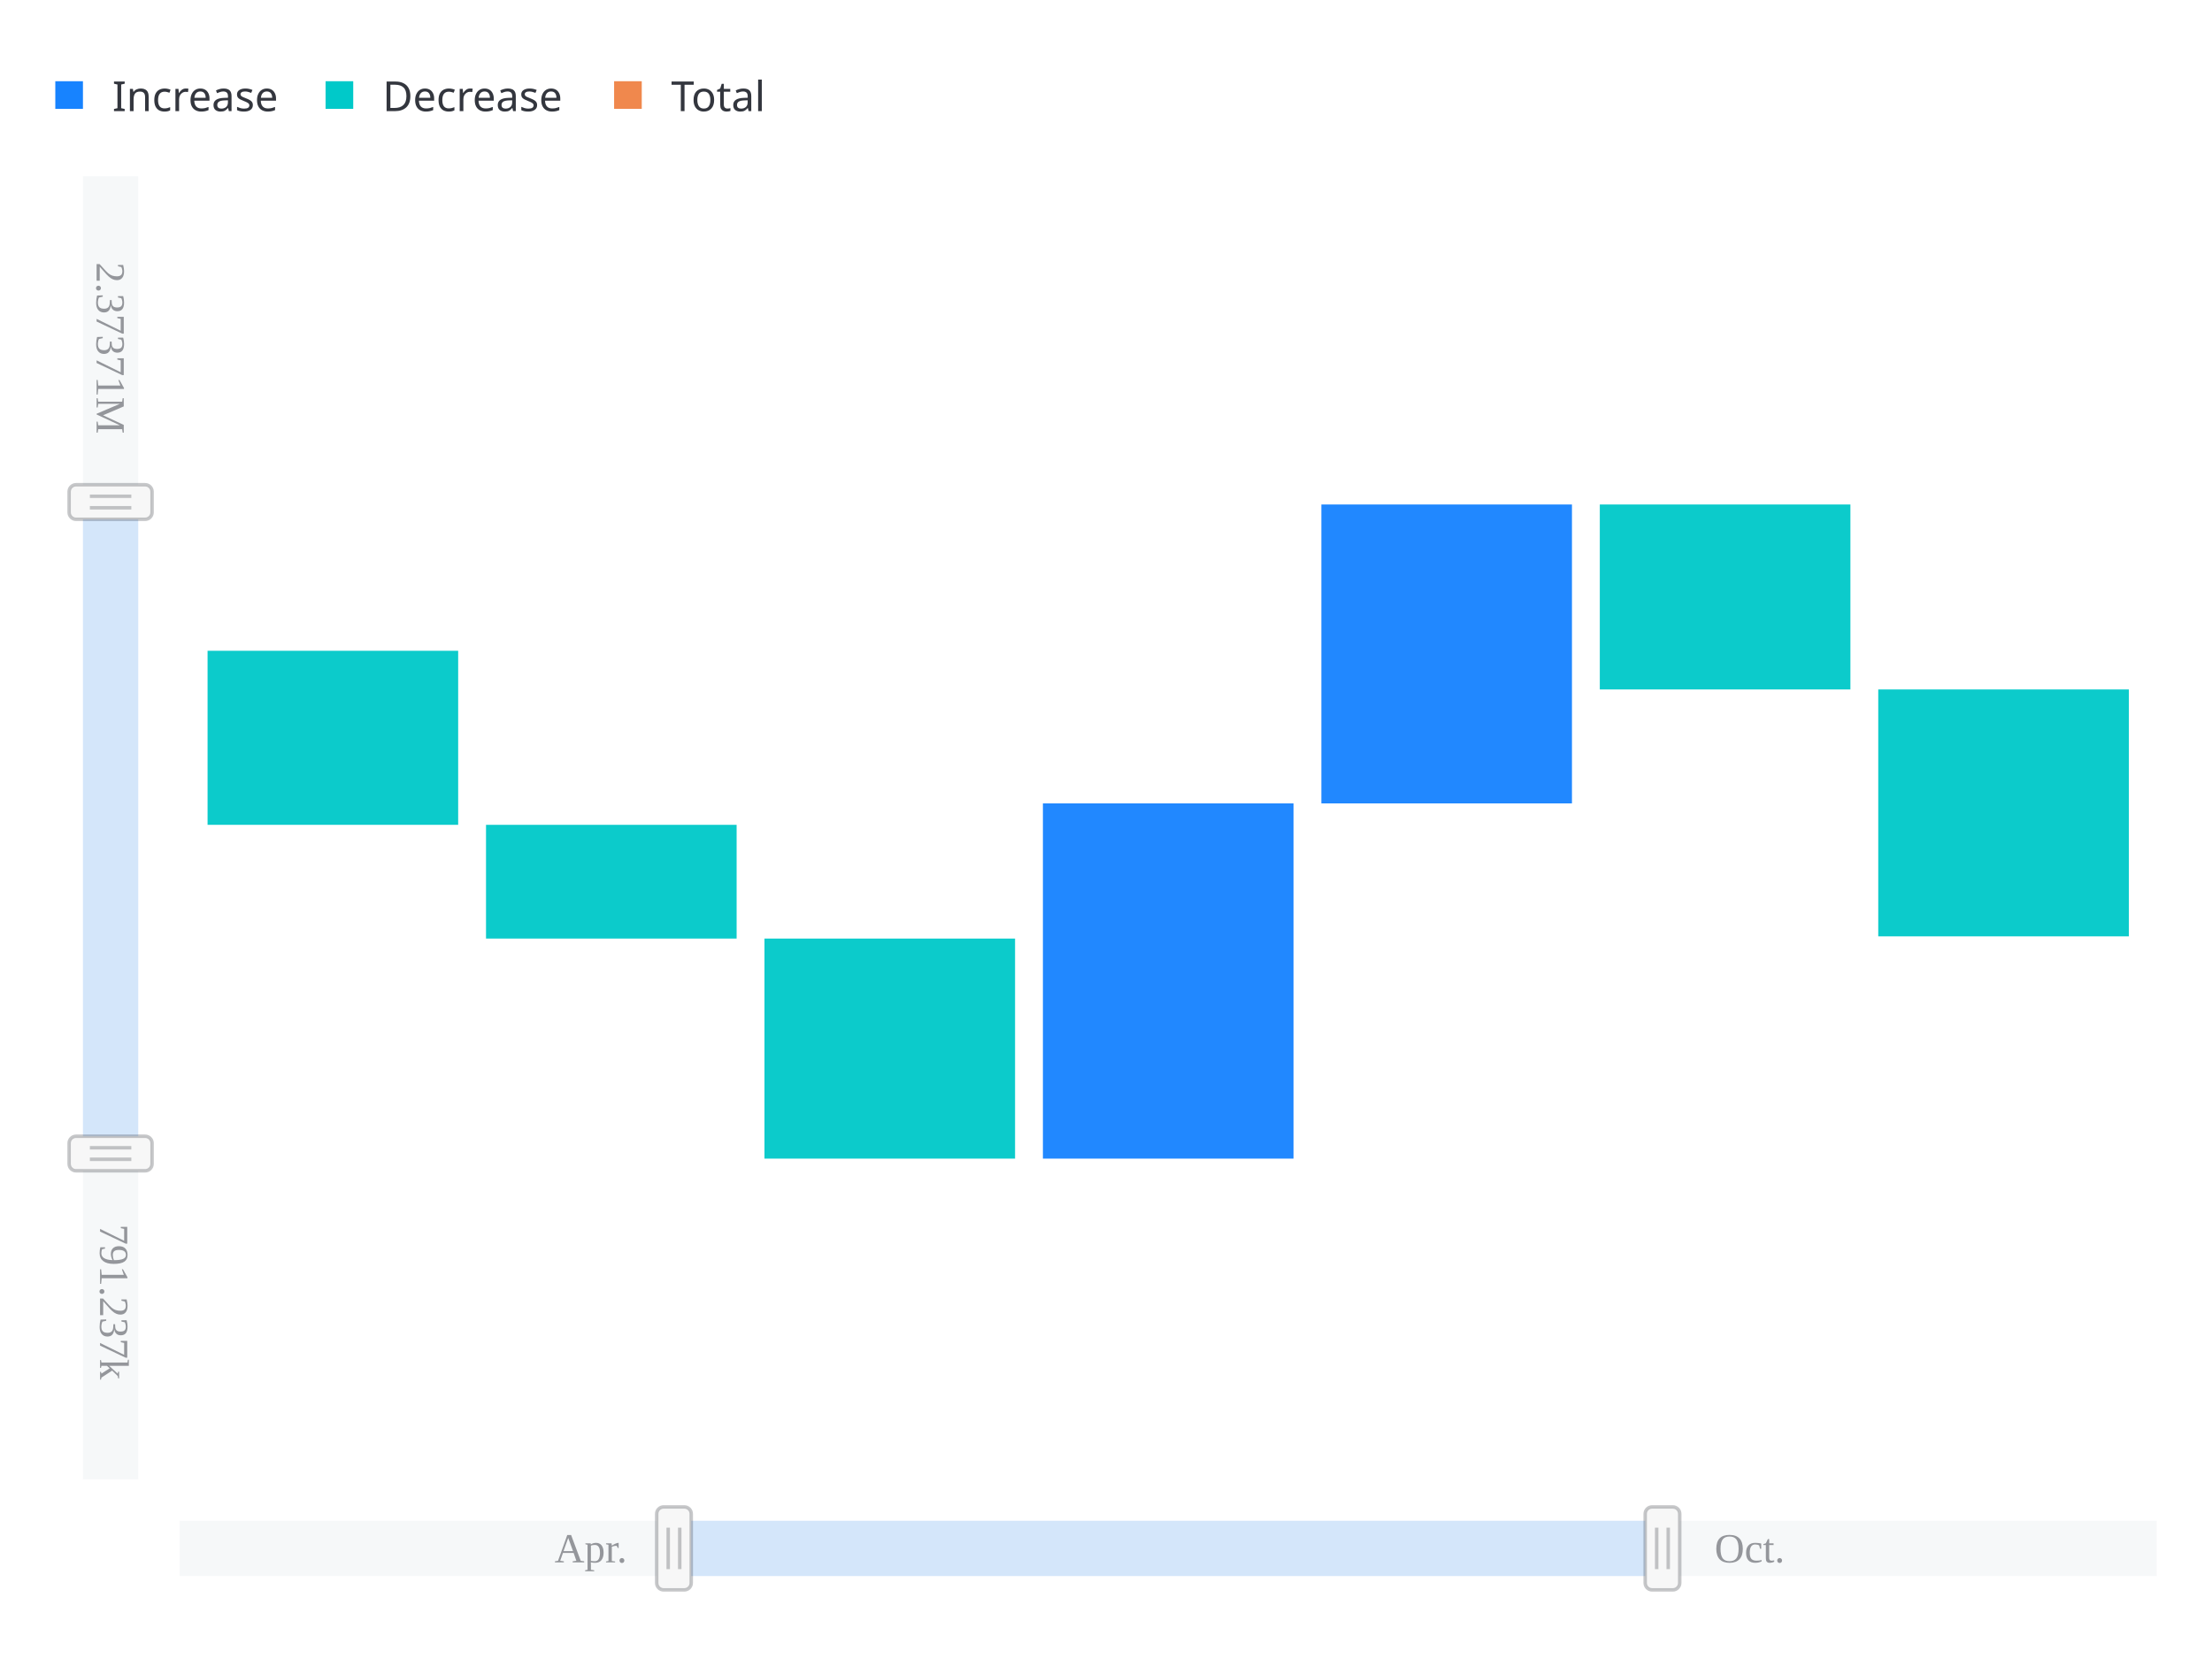
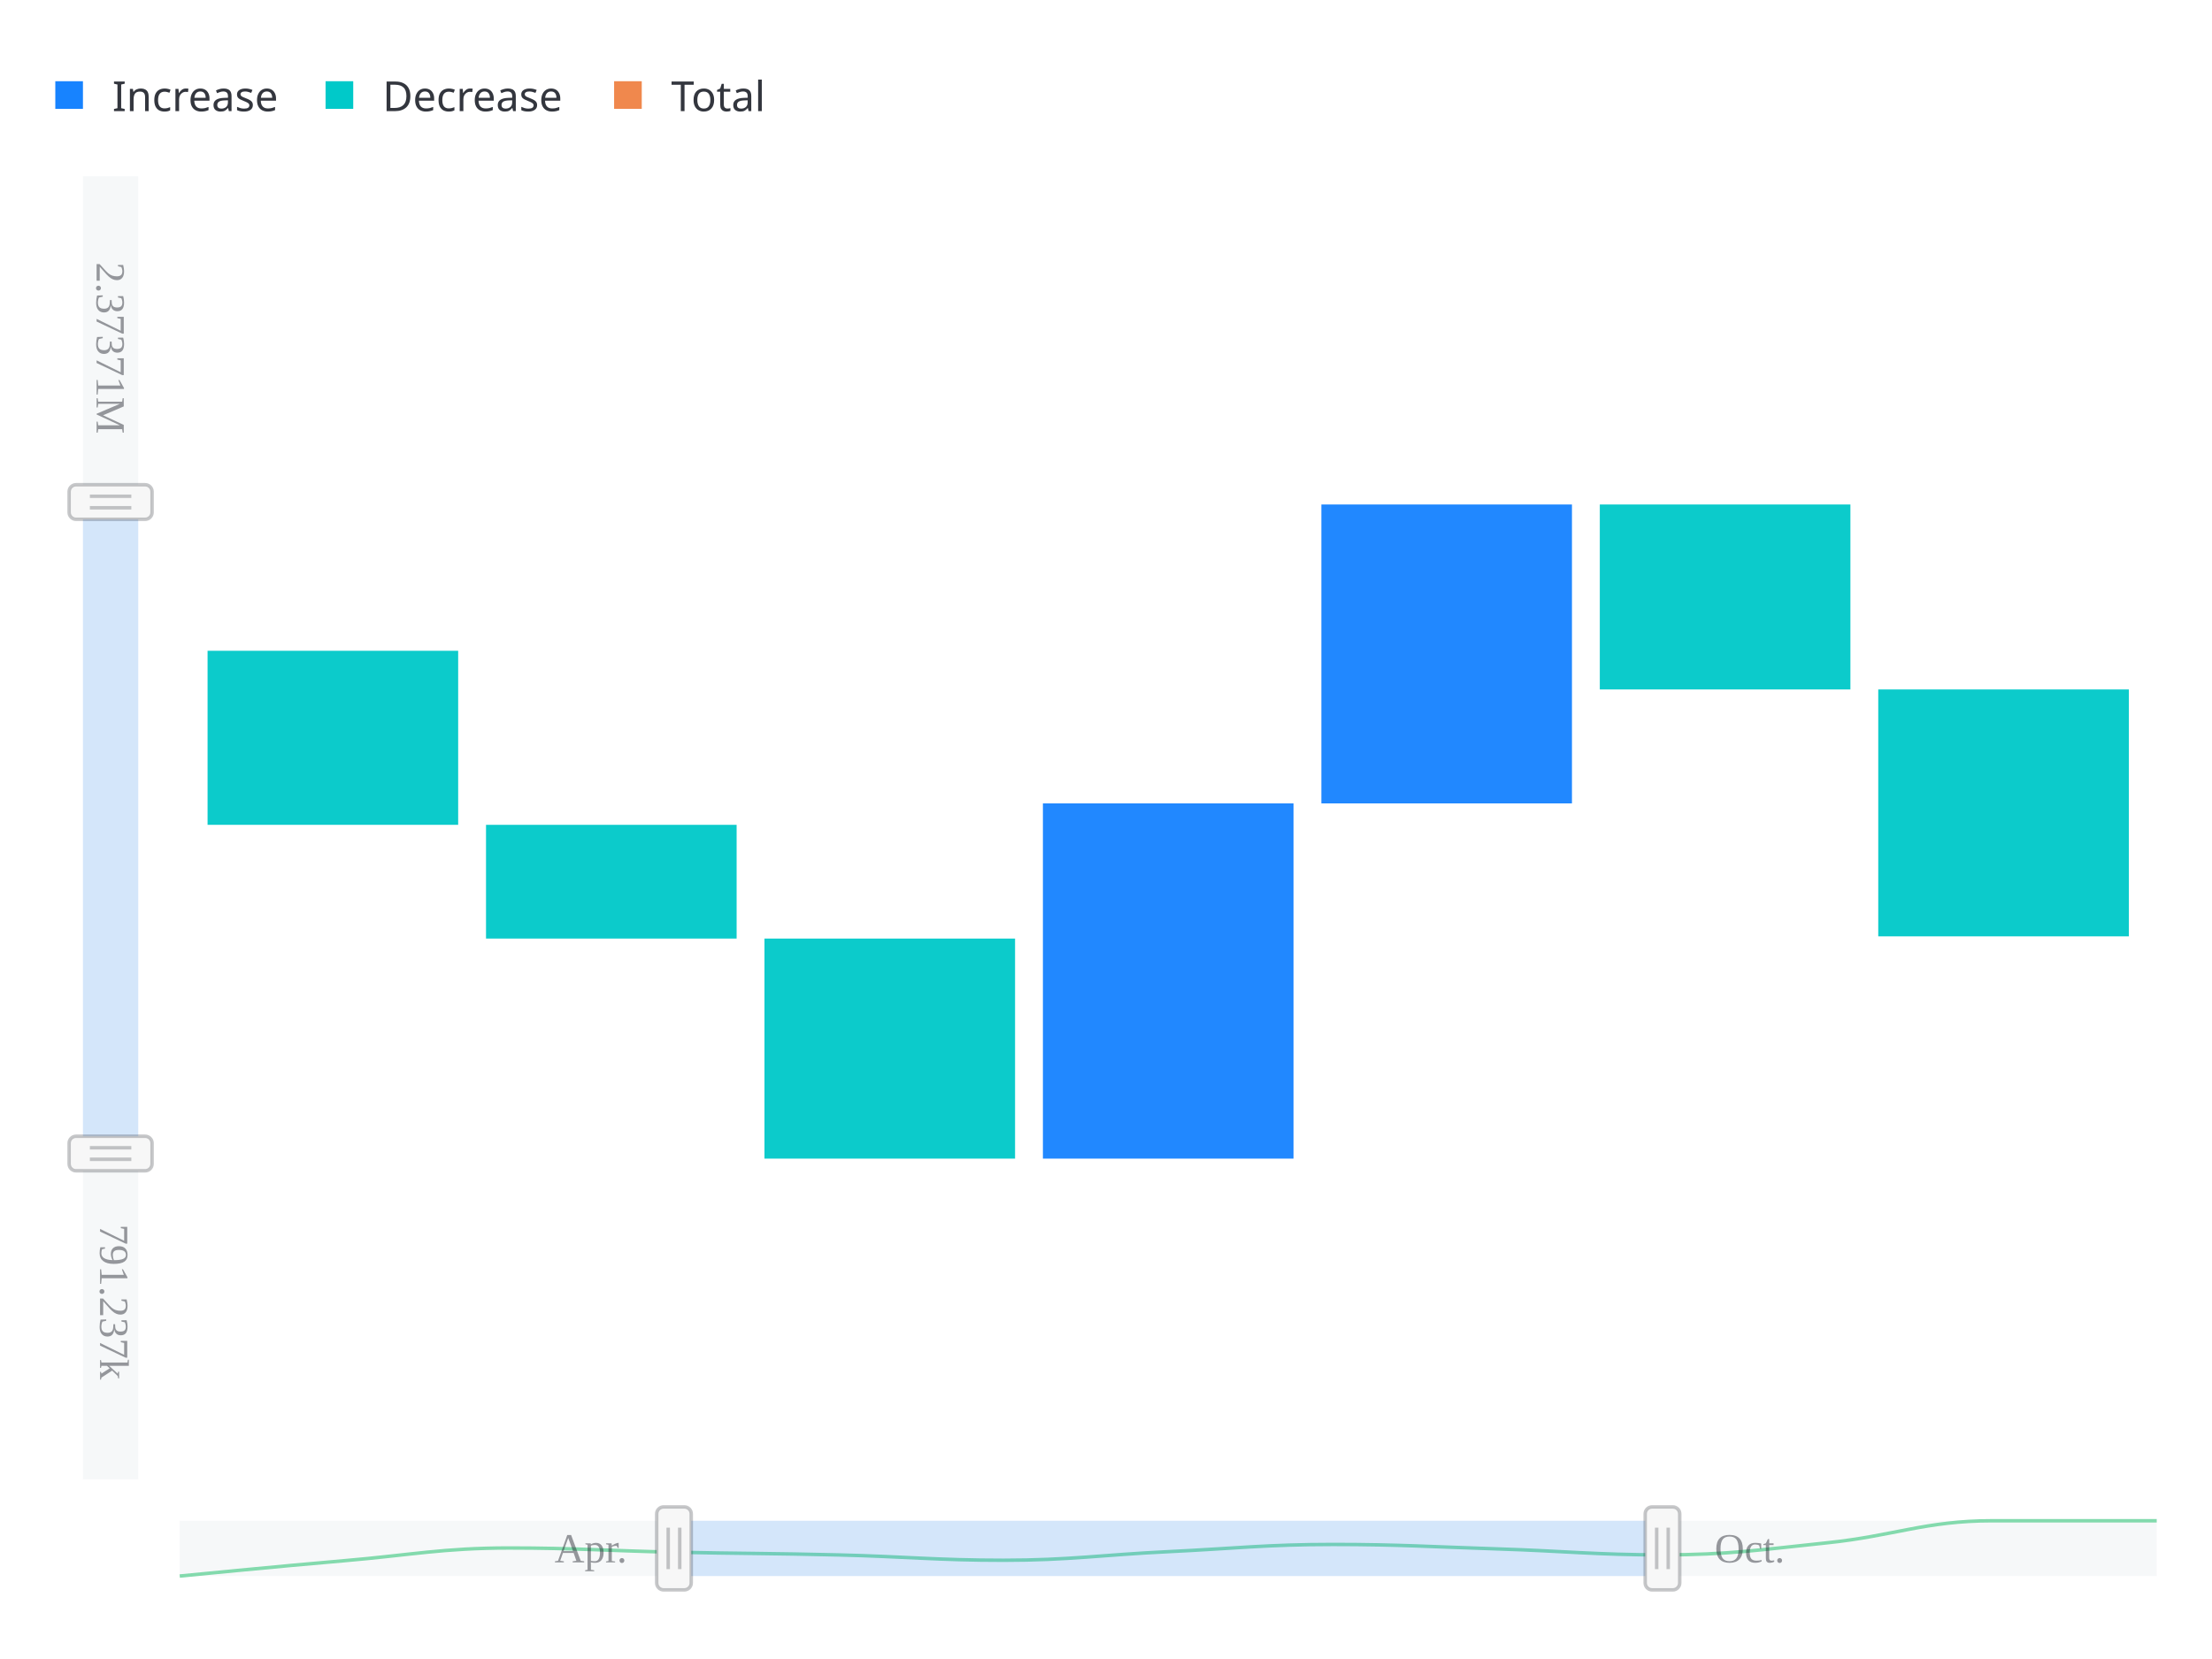
<svg xmlns="http://www.w3.org/2000/svg" width="640" height="480" color-interpolation-filters="sRGB" style="background: transparent;">
  <defs>
    <clipPath id="d" transform="matrix(1 0 0 1 -16 -16)">
      <use href="#a" transform="matrix(1 0 0 1 16 16)" />
    </clipPath>
    <clipPath id="e" transform="matrix(1 0 0 1 -52 -51)">
      <use href="#c" />
    </clipPath>
    <path id="b" width="572" height="377" x="52" y="51" fill="none" d="m52 51 572 0 0 377-572 0z" />
    <path id="c" width="572" height="377" x="52" y="51" fill="none" d="m52 51 572 0 0 377-572 0z" />
  </defs>
  <g>
    <g fill="none">
      <g fill="none" class="view">
        <g>
          <path width="640" height="480" x="0" y="0" fill="rgba(0,0,0,0)" d="m0 0 640 0 0 480-640 0z" class="area" />
        </g>
        <g>
          <path width="608" height="448" x="16" y="16" fill="rgba(0,0,0,0)" d="m16 16 608 0 0 448-608 0z" class="area" />
        </g>
        <g>
          <path width="572" height="377" x="52" y="51" fill="rgba(0,0,0,0)" d="m52 51 572 0 0 377-572 0z" class="area" />
        </g>
        <g>
          <path width="572" height="377" x="52" y="51" fill="rgba(0,0,0,0)" d="m52 51 572 0 0 377-572 0z" class="area" />
        </g>
        <g fill="none" class="component">
          <g fill="none" class="slider">
            <g>
              <path width="572" height="16" x="52" y="440" fill="rgba(65,97,128,1)" d="m52 440 572 0 0 16-572 0z" class="slider-track" opacity=".05" />
            </g>
            <g fill="none" class="slider-sparkline-group">
              <g fill="none" class="slider-sparkline">
                <g>
                  <path fill="none" class="container" />
                </g>
                <g fill="none" class="spark sparkline" transform="matrix(1 0 0 1 52 440)">
-                   <g fill="none" />
+                   <g fill="none">
+                     <g>
+                       <path fill="none" stroke="rgba(131,218,173,1)" stroke-width="1" d="M0 16c0 0 28.587-2.822 47.667-4.447 19.054-1.623 28.575-3.675 47.667-3.675 19.042 0 28.598.815 47.667 1.218 19.065.403 28.604.329 47.667.796 19.07.467 28.608 1.539 47.667 1.539 19.075 0 28.596-1.57 47.667-2.485 19.063-.915 28.594-2.091 47.667-2.091 19.061 0 28.603.69 47.667 1.294 19.069.604 28.619 1.727 47.667 1.727 19.086 0 28.659-1.53 47.667-3.498 19.126-1.981 28.515-6.377 47.667-6.377 18.982 0 47.667 0 47.667 0" class="line" />
+                     </g>
+                   </g>
                  <g fill="none" />
                </g>
              </g>
            </g>
            <g>
              <path width="572" height="16" x="52" y="440" fill="rgba(0,0,0,0)" d="m52 440 572 0 0 16-572 0z" class="slider-brush-area" />
            </g>
            <g fill="none" class="slider-foreground">
              <g transform="matrix(1 0 0 1 52 440)">
                <path width="143" height="16" fill="rgba(23,131,255,1)" fill-opacity=".15" d="m0 0 143 0 0 16-143 0z" class="slider-selection" visibility="hidden" />
              </g>
              <g transform="matrix(1 0 0 1 52 440)">
                <path width="286" height="16" x="143" fill="rgba(23,131,255,1)" fill-opacity=".15" d="m143 0 286 0 0 16-286 0z" class="slider-selection" visibility="visible" />
              </g>
              <g transform="matrix(1 0 0 1 52 440)">
                <path width="143" height="16" x="429" fill="rgba(23,131,255,1)" fill-opacity=".15" d="m429 0 143 0 0 16-143 0z" class="slider-selection" visibility="hidden" />
              </g>
              <g fill="none" class="slider-handle start-handle" transform="matrix(1 0 0 1 195 448)">
                <g fill="none" class="handle-icon-group">
                  <g fill="none" class="handle-icon">
                    <g>
                      <path width="10" height="24" x="-5" y="-12" fill="rgba(247,247,247,1)" stroke="rgba(29,33,41,1)" stroke-opacity=".25" stroke-width="1" d="m-3-12 6 0a2 2 0 0 1 2 2l0 20a2 2 0 0 1-2 2l-6 0a2 2 0 0 1-2-2l0-20a2 2 0 0 1 2-2z" class="handle-icon-rect" />
                      <g>
                        <line x1="-1.667" x2="-1.667" y1="-6" y2="6" fill="rgba(247,247,247,1)" stroke="rgba(29,33,41,1)" stroke-opacity=".25" stroke-width="1" class="handle-icon-line-1" />
                      </g>
                      <g>
                        <line x1="1.667" x2="1.667" y1="-6" y2="6" fill="rgba(247,247,247,1)" stroke="rgba(29,33,41,1)" stroke-opacity=".25" stroke-width="1" class="handle-icon-line-2" />
                      </g>
                    </g>
                  </g>
                </g>
                <g fill="none" class="handle-label-group">
                  <g>
                    <text x="-24.56" y="0" fill="rgba(29,33,41,1)" fill-opacity=".45" class="handle-label" dominant-baseline="central" dx=".5" dy="0" font-size="12" font-weight="normal" paint-order="stroke" style="transform:translate(0px, 0px);" text-anchor="middle">Apr.</text>
                  </g>
                </g>
              </g>
              <g fill="none" class="slider-handle end-handle" transform="matrix(1 0 0 1 481 448)">
                <g fill="none" class="handle-icon-group">
                  <g fill="none" class="handle-icon">
                    <g>
                      <path width="10" height="24" x="-5" y="-12" fill="rgba(247,247,247,1)" stroke="rgba(29,33,41,1)" stroke-opacity=".25" stroke-width="1" d="m-3-12 6 0a2 2 0 0 1 2 2l0 20a2 2 0 0 1-2 2l-6 0a2 2 0 0 1-2-2l0-20a2 2 0 0 1 2-2z" class="handle-icon-rect" />
                      <g>
                        <line x1="-1.667" x2="-1.667" y1="-6" y2="6" fill="rgba(247,247,247,1)" stroke="rgba(29,33,41,1)" stroke-opacity=".25" stroke-width="1" class="handle-icon-line-1" />
                      </g>
                      <g>
                        <line x1="1.667" x2="1.667" y1="-6" y2="6" fill="rgba(247,247,247,1)" stroke="rgba(29,33,41,1)" stroke-opacity=".25" stroke-width="1" class="handle-icon-line-2" />
                      </g>
                    </g>
                  </g>
                </g>
                <g fill="none" class="handle-label-group">
                  <g>
                    <text x="24.74" y="0" fill="rgba(29,33,41,1)" fill-opacity=".45" class="handle-label" dominant-baseline="central" dx=".5" dy="0" font-size="12" font-weight="normal" paint-order="stroke" style="transform:translate(0px, 0px);" text-anchor="middle">Oct.</text>
                  </g>
                </g>
              </g>
            </g>
          </g>
        </g>
        <g fill="none" class="component">
          <g fill="none" class="slider">
            <g>
              <path width="16" height="377" x="24" y="51" fill="rgba(65,97,128,1)" d="m24 51 16 0 0 377-16 0z" class="slider-track" opacity=".05" />
            </g>
            <g fill="none" class="slider-sparkline-group" />
            <g>
              <path width="16" height="377" x="24" y="51" fill="rgba(0,0,0,0)" d="m24 51 16 0 0 377-16 0z" class="slider-brush-area" />
            </g>
            <g fill="none" class="slider-foreground">
              <g transform="matrix(1 0 0 1 24 51)">
                <path width="16" height="94.25" fill="rgba(23,131,255,1)" fill-opacity=".15" d="m0 0 16 0 0 94.25-16 0z" class="slider-selection" visibility="hidden" />
              </g>
              <g transform="matrix(1 0 0 1 24 51)">
                <path width="16" height="188.5" y="94.25" fill="rgba(23,131,255,1)" fill-opacity=".15" d="m0 94.25 16 0 0 188.5-16 0z" class="slider-selection" visibility="visible" />
              </g>
              <g transform="matrix(1 0 0 1 24 51)">
                <path width="16" height="94.25" y="282.75" fill="rgba(23,131,255,1)" fill-opacity=".15" d="m0 282.75 16 0 0 94.25-16 0z" class="slider-selection" visibility="hidden" />
              </g>
              <g fill="none" class="slider-handle start-handle" transform="matrix(1 0 0 1 32 145.25)">
                <g fill="none" class="handle-icon-group">
                  <g fill="none" class="handle-icon">
                    <g transform="matrix(0 1 -1 0 0 0)">
                      <path width="10" height="24" x="-5" y="-12" fill="rgba(247,247,247,1)" stroke="rgba(29,33,41,1)" stroke-opacity=".25" stroke-width="1" d="m-3-12 6 0a2 2 0 0 1 2 2l0 20a2 2 0 0 1-2 2l-6 0a2 2 0 0 1-2-2l0-20a2 2 0 0 1 2-2z" class="handle-icon-rect" />
                      <g>
                        <line x1="-1.667" x2="-1.667" y1="-6" y2="6" fill="rgba(247,247,247,1)" stroke="rgba(29,33,41,1)" stroke-opacity=".25" stroke-width="1" class="handle-icon-line-1" />
                      </g>
                      <g>
                        <line x1="1.667" x2="1.667" y1="-6" y2="6" fill="rgba(247,247,247,1)" stroke="rgba(29,33,41,1)" stroke-opacity=".25" stroke-width="1" class="handle-icon-line-2" />
                      </g>
                    </g>
                  </g>
                </g>
                <g fill="none" class="handle-label-group">
                  <g transform="matrix(0 1 -1 0 -69.88 -69.88)">
                    <text x="0" y="-69.88" fill="rgba(29,33,41,1)" fill-opacity=".45" class="handle-label" dominant-baseline="central" dx=".5" dy="0" font-size="12" font-weight="normal" paint-order="stroke" style="transform:translate(0px, 0px);" text-anchor="left">2.37371M</text>
                  </g>
                </g>
              </g>
              <g fill="none" class="slider-handle end-handle" transform="matrix(1 0 0 1 32 333.75)">
                <g fill="none" class="handle-icon-group">
                  <g fill="none" class="handle-icon">
                    <g transform="matrix(0 1 -1 0 0 0)">
                      <path width="10" height="24" x="-5" y="-12" fill="rgba(247,247,247,1)" stroke="rgba(29,33,41,1)" stroke-opacity=".25" stroke-width="1" d="m-3-12 6 0a2 2 0 0 1 2 2l0 20a2 2 0 0 1-2 2l-6 0a2 2 0 0 1-2-2l0-20a2 2 0 0 1 2-2z" class="handle-icon-rect" />
                      <g>
                        <line x1="-1.667" x2="-1.667" y1="-6" y2="6" fill="rgba(247,247,247,1)" stroke="rgba(29,33,41,1)" stroke-opacity=".25" stroke-width="1" class="handle-icon-line-1" />
                      </g>
                      <g>
                        <line x1="1.667" x2="1.667" y1="-6" y2="6" fill="rgba(247,247,247,1)" stroke="rgba(29,33,41,1)" stroke-opacity=".25" stroke-width="1" class="handle-icon-line-2" />
                      </g>
                    </g>
                  </g>
                </g>
                <g fill="none" class="handle-label-group">
                  <g transform="matrix(0 1 -1 0 66.92 64.92)">
                    <text x="0" y="65.92" fill="rgba(29,33,41,1)" fill-opacity=".45" class="handle-label" dominant-baseline="central" dx=".5" dy="0" font-size="12" font-weight="normal" paint-order="stroke" style="transform:translate(0px, 0px);" text-anchor="end">791.237k</text>
                  </g>
                </g>
              </g>
            </g>
          </g>
        </g>
        <g fill="none" class="component">
          <g fill="none" transform="matrix(1 0 0 1 16 16)">
            <g fill="none" class="legend-category">
              <g fill="none" class="legend-title-group">
                <g fill="none" class="legend-title" />
              </g>
              <g fill="none" class="legend-items-group">
                <g fill="none" class="legend-items">
                  <g fill="none" class="items-navigator">
                    <g fill="none" class="navigator-content-group" clip-path="url(#d)">
                      <g fill="none" class="navigator-play-window">
                        <g fill="none" class="items-item-page">
                          <g fill="none" class="items-item">
                            <g fill="none" class="legend-category-item-background-group">
                              <g>
                                <path width="66.2" height="23" fill="rgba(0,0,0,0)" d="m0 0 66.2 0 0 23-66.2 0z" class="legend-category-item-background" visibility="visible" />
                              </g>
                            </g>
                            <g fill="none" class="legend-category-item-marker-group" transform="matrix(.5 0 0 .5 4 11.5)">
                              <g>
                                <path fill="rgba(23,131,255,1)" stroke-width="0" d="m-8-8 16 0 0 16-16 0Z" class="legend-category-item-marker" visibility="visible" />
                              </g>
                            </g>
                            <g fill="none" class="legend-category-item-label-group" transform="matrix(1 0 0 1 16 11.5)">
                              <g>
                                <text fill="rgba(29,33,41,1)" fill-opacity=".9" stroke-width="1" class="legend-category-item-label" dominant-baseline="central" dx=".5" dy="0" font-family="sans-serif" font-size="12" font-style="normal" font-variant="normal" font-weight="normal" paint-order="stroke" style="transform:translate(0px, 0px);" text-anchor="left" visibility="visible">Increase</text>
                              </g>
                            </g>
                            <g fill="none" class="legend-category-item-value-group" />
                          </g>
                          <g fill="none" class="items-item" transform="matrix(1 0 0 1 78.2 0)">
                            <g fill="none" class="legend-category-item-background-group">
                              <g>
                                <path width="71.48" height="23" fill="rgba(0,0,0,0)" d="m0 0 71.48 0 0 23-71.48 0z" class="legend-category-item-background" visibility="visible" />
                              </g>
                            </g>
                            <g fill="none" class="legend-category-item-marker-group" transform="matrix(.5 0 0 .5 4 11.5)">
                              <g>
                                <path fill="rgba(0,201,201,1)" stroke-width="0" d="m-8-8 16 0 0 16-16 0Z" class="legend-category-item-marker" visibility="visible" />
                              </g>
                            </g>
                            <g fill="none" class="legend-category-item-label-group" transform="matrix(1 0 0 1 16 11.5)">
                              <g>
                                <text fill="rgba(29,33,41,1)" fill-opacity=".9" stroke-width="1" class="legend-category-item-label" dominant-baseline="central" dx=".5" dy="0" font-family="sans-serif" font-size="12" font-style="normal" font-variant="normal" font-weight="normal" paint-order="stroke" style="transform:translate(0px, 0px);" text-anchor="left" visibility="visible">Decrease</text>
                              </g>
                            </g>
                            <g fill="none" class="legend-category-item-value-group" />
                          </g>
                          <g fill="none" class="items-item" transform="matrix(1 0 0 1 161.68 0)">
                            <g fill="none" class="legend-category-item-background-group">
                              <g>
                                <path width="46.4" height="23" fill="rgba(0,0,0,0)" d="m0 0 46.4 0 0 23-46.4 0z" class="legend-category-item-background" visibility="visible" />
                              </g>
                            </g>
                            <g fill="none" class="legend-category-item-marker-group" transform="matrix(.5 0 0 .5 4 11.5)">
                              <g>
                                <path fill="rgba(240,136,77,1)" stroke-width="0" d="m-8-8 16 0 0 16-16 0Z" class="legend-category-item-marker" visibility="visible" />
                              </g>
                            </g>
                            <g fill="none" class="legend-category-item-label-group" transform="matrix(1 0 0 1 16 11.5)">
                              <g>
                                <text fill="rgba(29,33,41,1)" fill-opacity=".9" stroke-width="1" class="legend-category-item-label" dominant-baseline="central" dx=".5" dy="0" font-family="sans-serif" font-size="12" font-style="normal" font-variant="normal" font-weight="normal" paint-order="stroke" style="transform:translate(0px, 0px);" text-anchor="left" visibility="visible">Total</text>
                              </g>
                            </g>
                            <g fill="none" class="legend-category-item-value-group" />
                          </g>
                        </g>
                      </g>
                    </g>
                    <g fill="none" class="navigator-controller" />
                    <g>
                      <path id="a" width="208.08" height="23" fill="none" d="m0 0 208.08 0 0 23-208.08 0z" class="navigator-clip-path" />
                    </g>
                  </g>
                </g>
              </g>
            </g>
          </g>
        </g>
        <g clip-path="url(#e)" transform="matrix(1 0 0 1 52 51)">
          <path width="572" height="377" fill="rgba(0,0,0,0)" d="m0 0 572 0 0 377-572 0z" class="plot" />
          <g fill="none" class="main-layer">
            <g>
              <path width="72.507" height="50.359" x="8.056" y="137.289" fill="rgba(0,201,201,1)" fill-opacity=".95" stroke="rgba(0,201,201,1)" stroke-width="0" d="m8.056 137.289 72.507 0 0 50.359-72.507 0z" class="element" />
            </g>
            <g>
              <path width="72.507" height="32.909" x="88.62" y="187.648" fill="rgba(0,201,201,1)" fill-opacity=".95" stroke="rgba(0,201,201,1)" stroke-width="0" d="m88.62 187.648 72.507 0 0 32.909-72.507 0z" class="element" />
            </g>
            <g>
              <path width="72.507" height="63.665" x="169.183" y="220.557" fill="rgba(0,201,201,1)" fill-opacity=".95" stroke="rgba(0,201,201,1)" stroke-width="0" d="m169.183 220.557 72.507 0 0 63.665-72.507 0z" class="element" />
            </g>
            <g>
              <path width="72.507" height="102.776" x="249.746" y="181.446" fill="rgba(23,131,255,1)" fill-opacity=".95" stroke="rgba(23,131,255,1)" stroke-width="0" d="m249.746 181.446 72.507 0 0 102.776-72.507 0z" class="element" />
            </g>
            <g>
              <path width="72.507" height="86.484" x="330.31" y="94.963" fill="rgba(23,131,255,1)" fill-opacity=".95" stroke="rgba(23,131,255,1)" stroke-width="0" d="m330.31 94.963 72.507 0 0 86.484-72.507 0z" class="element" />
            </g>
            <g>
              <path width="72.507" height="53.517" x="410.873" y="94.963" fill="rgba(0,201,201,1)" fill-opacity=".95" stroke="rgba(0,201,201,1)" stroke-width="0" d="m410.873 94.963 72.507 0 0 53.517-72.507 0z" class="element" />
            </g>
            <g>
              <path width="72.507" height="71.439" x="491.437" y="148.479" fill="rgba(0,201,201,1)" fill-opacity=".95" stroke="rgba(0,201,201,1)" stroke-width="0" d="m491.437 148.479 72.507 0 0 71.439-72.507 0z" class="element" />
            </g>
          </g>
          <g fill="none" class="label-layer" />
        </g>
      </g>
    </g>
  </g>
</svg>
